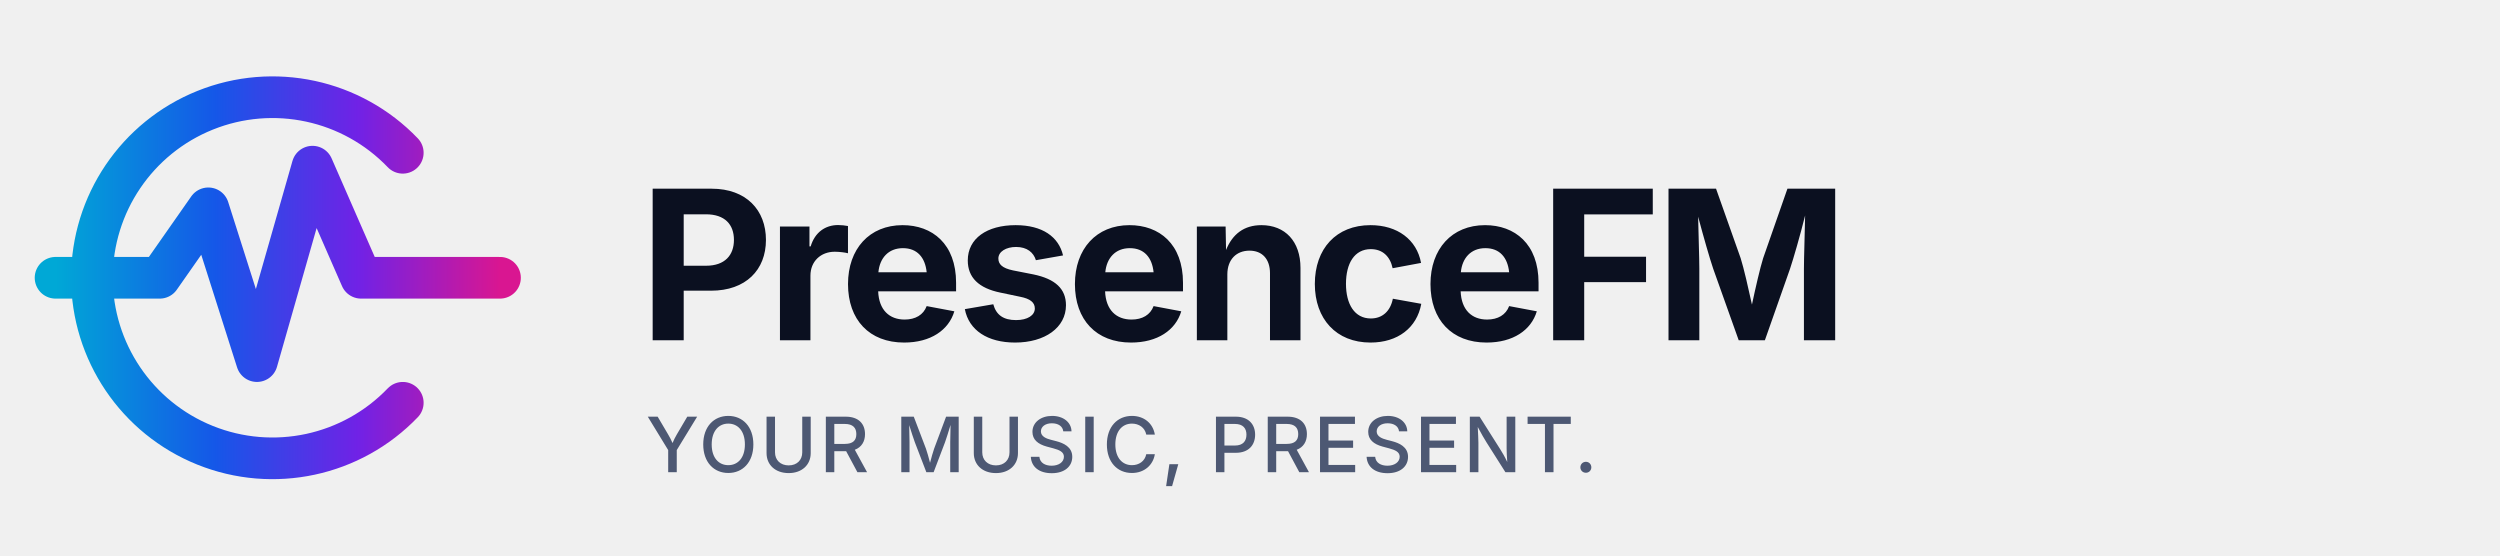
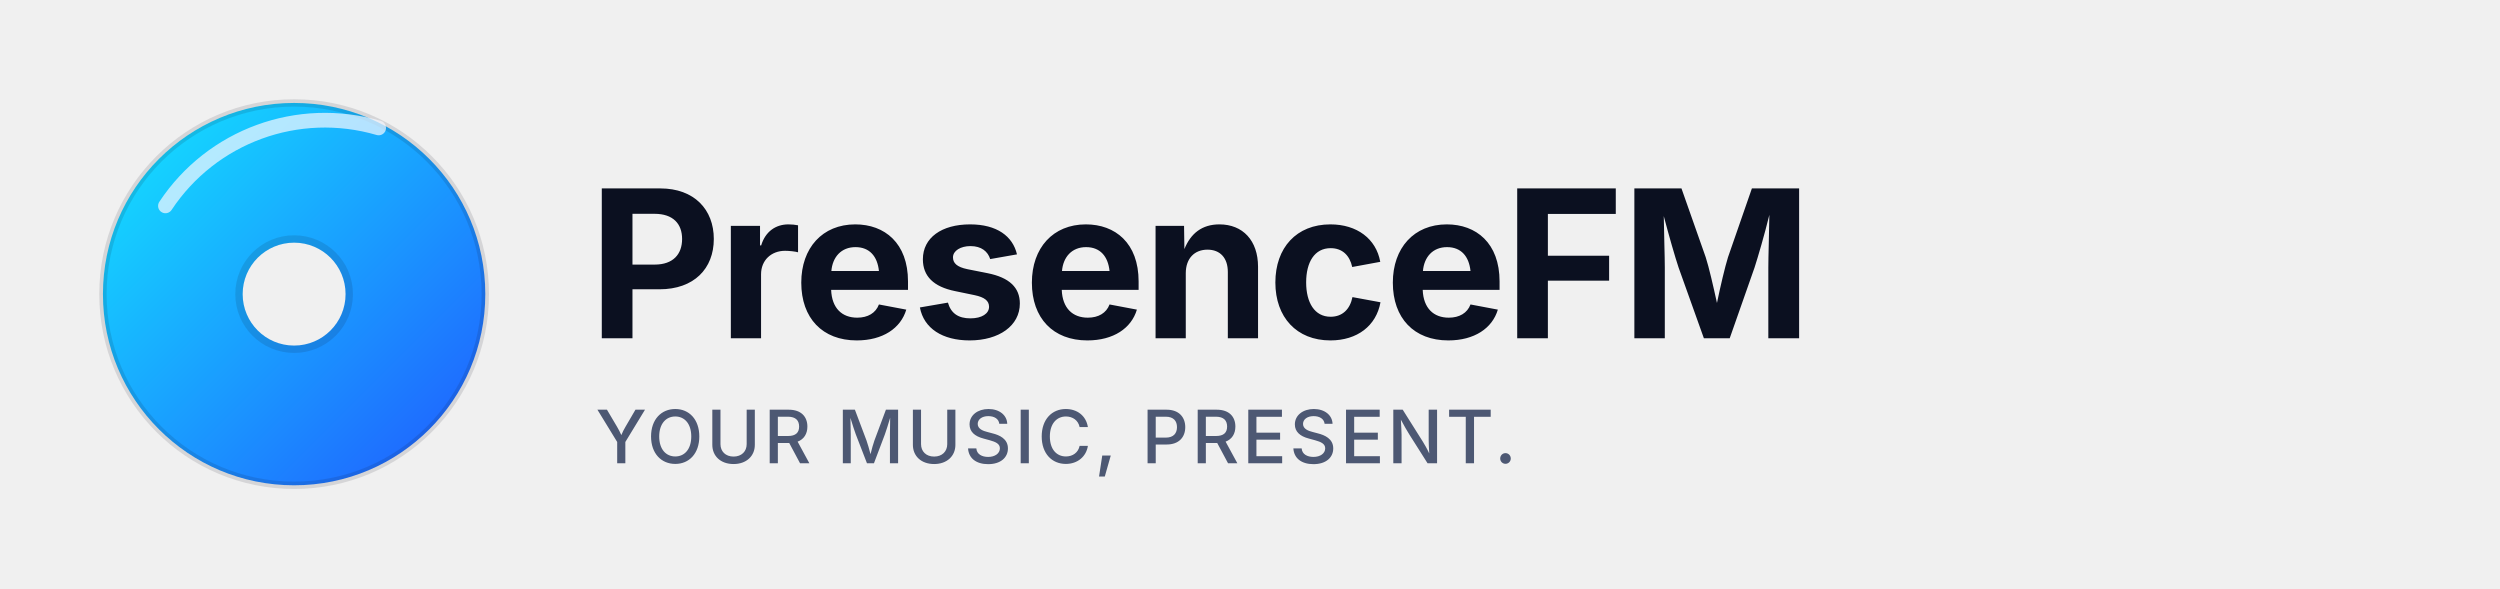
- <svg xmlns="http://www.w3.org/2000/svg" viewBox="0 0 360 80" fill="none">
+ <svg xmlns="http://www.w3.org/2000/svg" viewBox="0 0 340 80" fill="none">
  <defs>
-     <linearGradient id="signal" x1="8" y1="40" x2="72" y2="40" gradientUnits="userSpaceOnUse">
-       <stop stop-color="#00A8D6" />
-       <stop offset=".36" stop-color="#1557E8" />
-       <stop offset=".68" stop-color="#7022E6" />
-       <stop offset="1" stop-color="#D91691" />
+     <linearGradient id="disc" x1="19" y1="19" x2="61" y2="61" gradientUnits="userSpaceOnUse">
+       <stop stop-color="#14D9FF" />
+       <stop offset="1" stop-color="#1F66FF" />
    </linearGradient>
+     <mask id="hole">
+       <rect x="0" y="0" width="80" height="80" fill="#fff" />
+       <circle cx="40" cy="40" r="7" fill="#000" />
+     </mask>
  </defs>
-   <path d="M58 58A26 26 0 1 1 58 22M8 40h15l7-10 7 22 8-28 7 16h20" stroke="url(#signal)" stroke-width="6" stroke-linecap="round" stroke-linejoin="round" />
-   <text x="92" y="49" fill="#0B1020" font-family="-apple-system,BlinkMacSystemFont,'SF Pro Display',sans-serif" font-size="30" font-weight="700" letter-spacing="-1">PresenceFM</text>
-   <text x="93" y="68" fill="#4D5873" font-family="-apple-system,BlinkMacSystemFont,'SF Pro Text',sans-serif" font-size="11" font-weight="500" letter-spacing=".4">YOUR MUSIC, PRESENT.</text>
+   <g mask="url(#hole)">
+     <circle cx="40" cy="40" r="26" fill="url(#disc)" />
+     <circle cx="40" cy="40" r="26" fill="none" stroke="#0B1020" stroke-opacity=".12" stroke-width="1" />
+     <path d="M22.5 28A26 26 0 0 1 51.5 17.4" stroke="#F7F9FF" stroke-opacity=".7" stroke-width="2" stroke-linecap="round" />
+   </g>
+   <circle cx="40" cy="40" r="7.5" fill="none" stroke="#0B1020" stroke-opacity=".12" stroke-width="1" />
+   <text x="80" y="46" fill="#0B1020" font-family="-apple-system,BlinkMacSystemFont,'SF Pro Display',sans-serif" font-size="28" font-weight="700" letter-spacing="-.5">PresenceFM</text>
+   <text x="81" y="63" fill="#4D5873" font-family="-apple-system,BlinkMacSystemFont,'SF Pro Text',sans-serif" font-size="10" font-weight="500" letter-spacing=".4">YOUR MUSIC, PRESENT.</text>
</svg>
